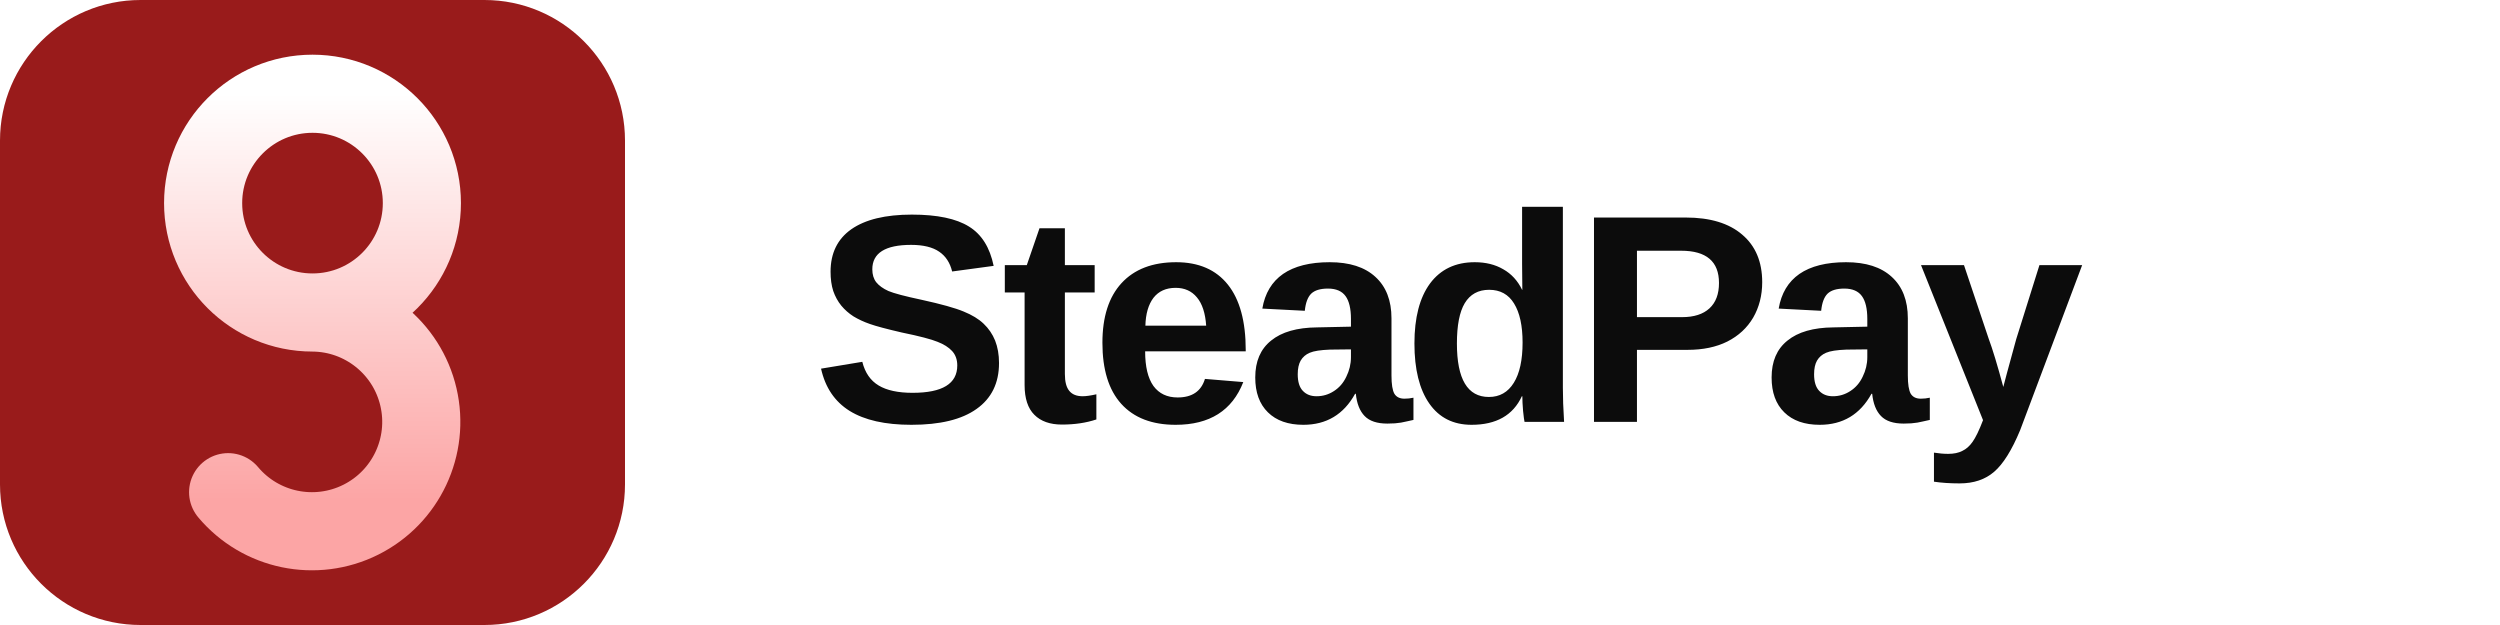
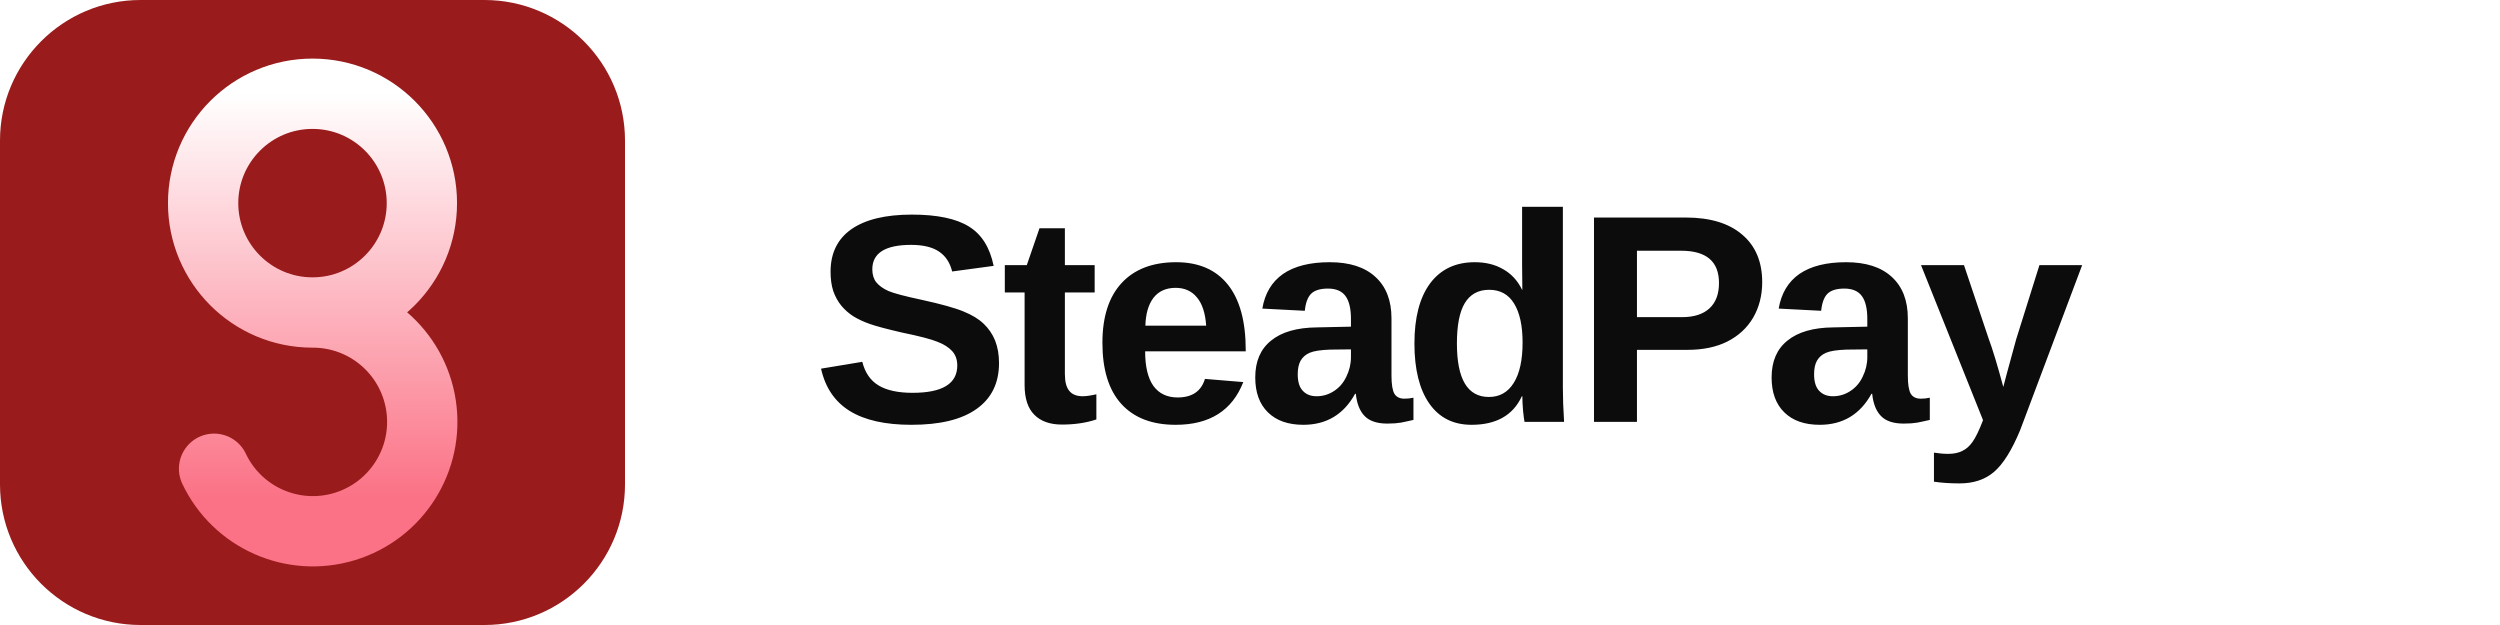
<svg xmlns="http://www.w3.org/2000/svg" width="160" height="40" viewBox="0 0 160 40" fill="none">
  <defs>
    <linearGradient id="mg" x1="0" y1="6" x2="0" y2="32" gradientUnits="userSpaceOnUse">
      <stop offset="0%" stop-color="white" />
-       <stop offset="100%" stop-color="#FCA5A5" />
+       <stop offset="100%" stop-color="#FB7185" />
    </linearGradient>
  </defs>
  <rect width="40" height="40" rx="9" fill="#991B1B" />
-   <path d="M 20 20 A 7 7 0 0 1 20 6 A 7 7 0 0 1 20 20 A 7 7 0 1 1 14.6 31.5" stroke="url(#mg)" stroke-width="5" stroke-linecap="round" fill="none" />
+   <path d="M 20 20 A 7 7 0 0 1 20 6 A 7 7 0 0 1 20 20 A 7 7 0 1 1 13.7 30.0" stroke="url(#mg)" stroke-width="4.5" stroke-linecap="round" fill="none" />
  <text x="52" y="27" font-family="'Bricolage Grotesque', 'Arial Black', Arial, sans-serif" font-weight="800" font-size="19" letter-spacing="-0.6" fill="#0C0C0C">SteadPay</text>
</svg>
